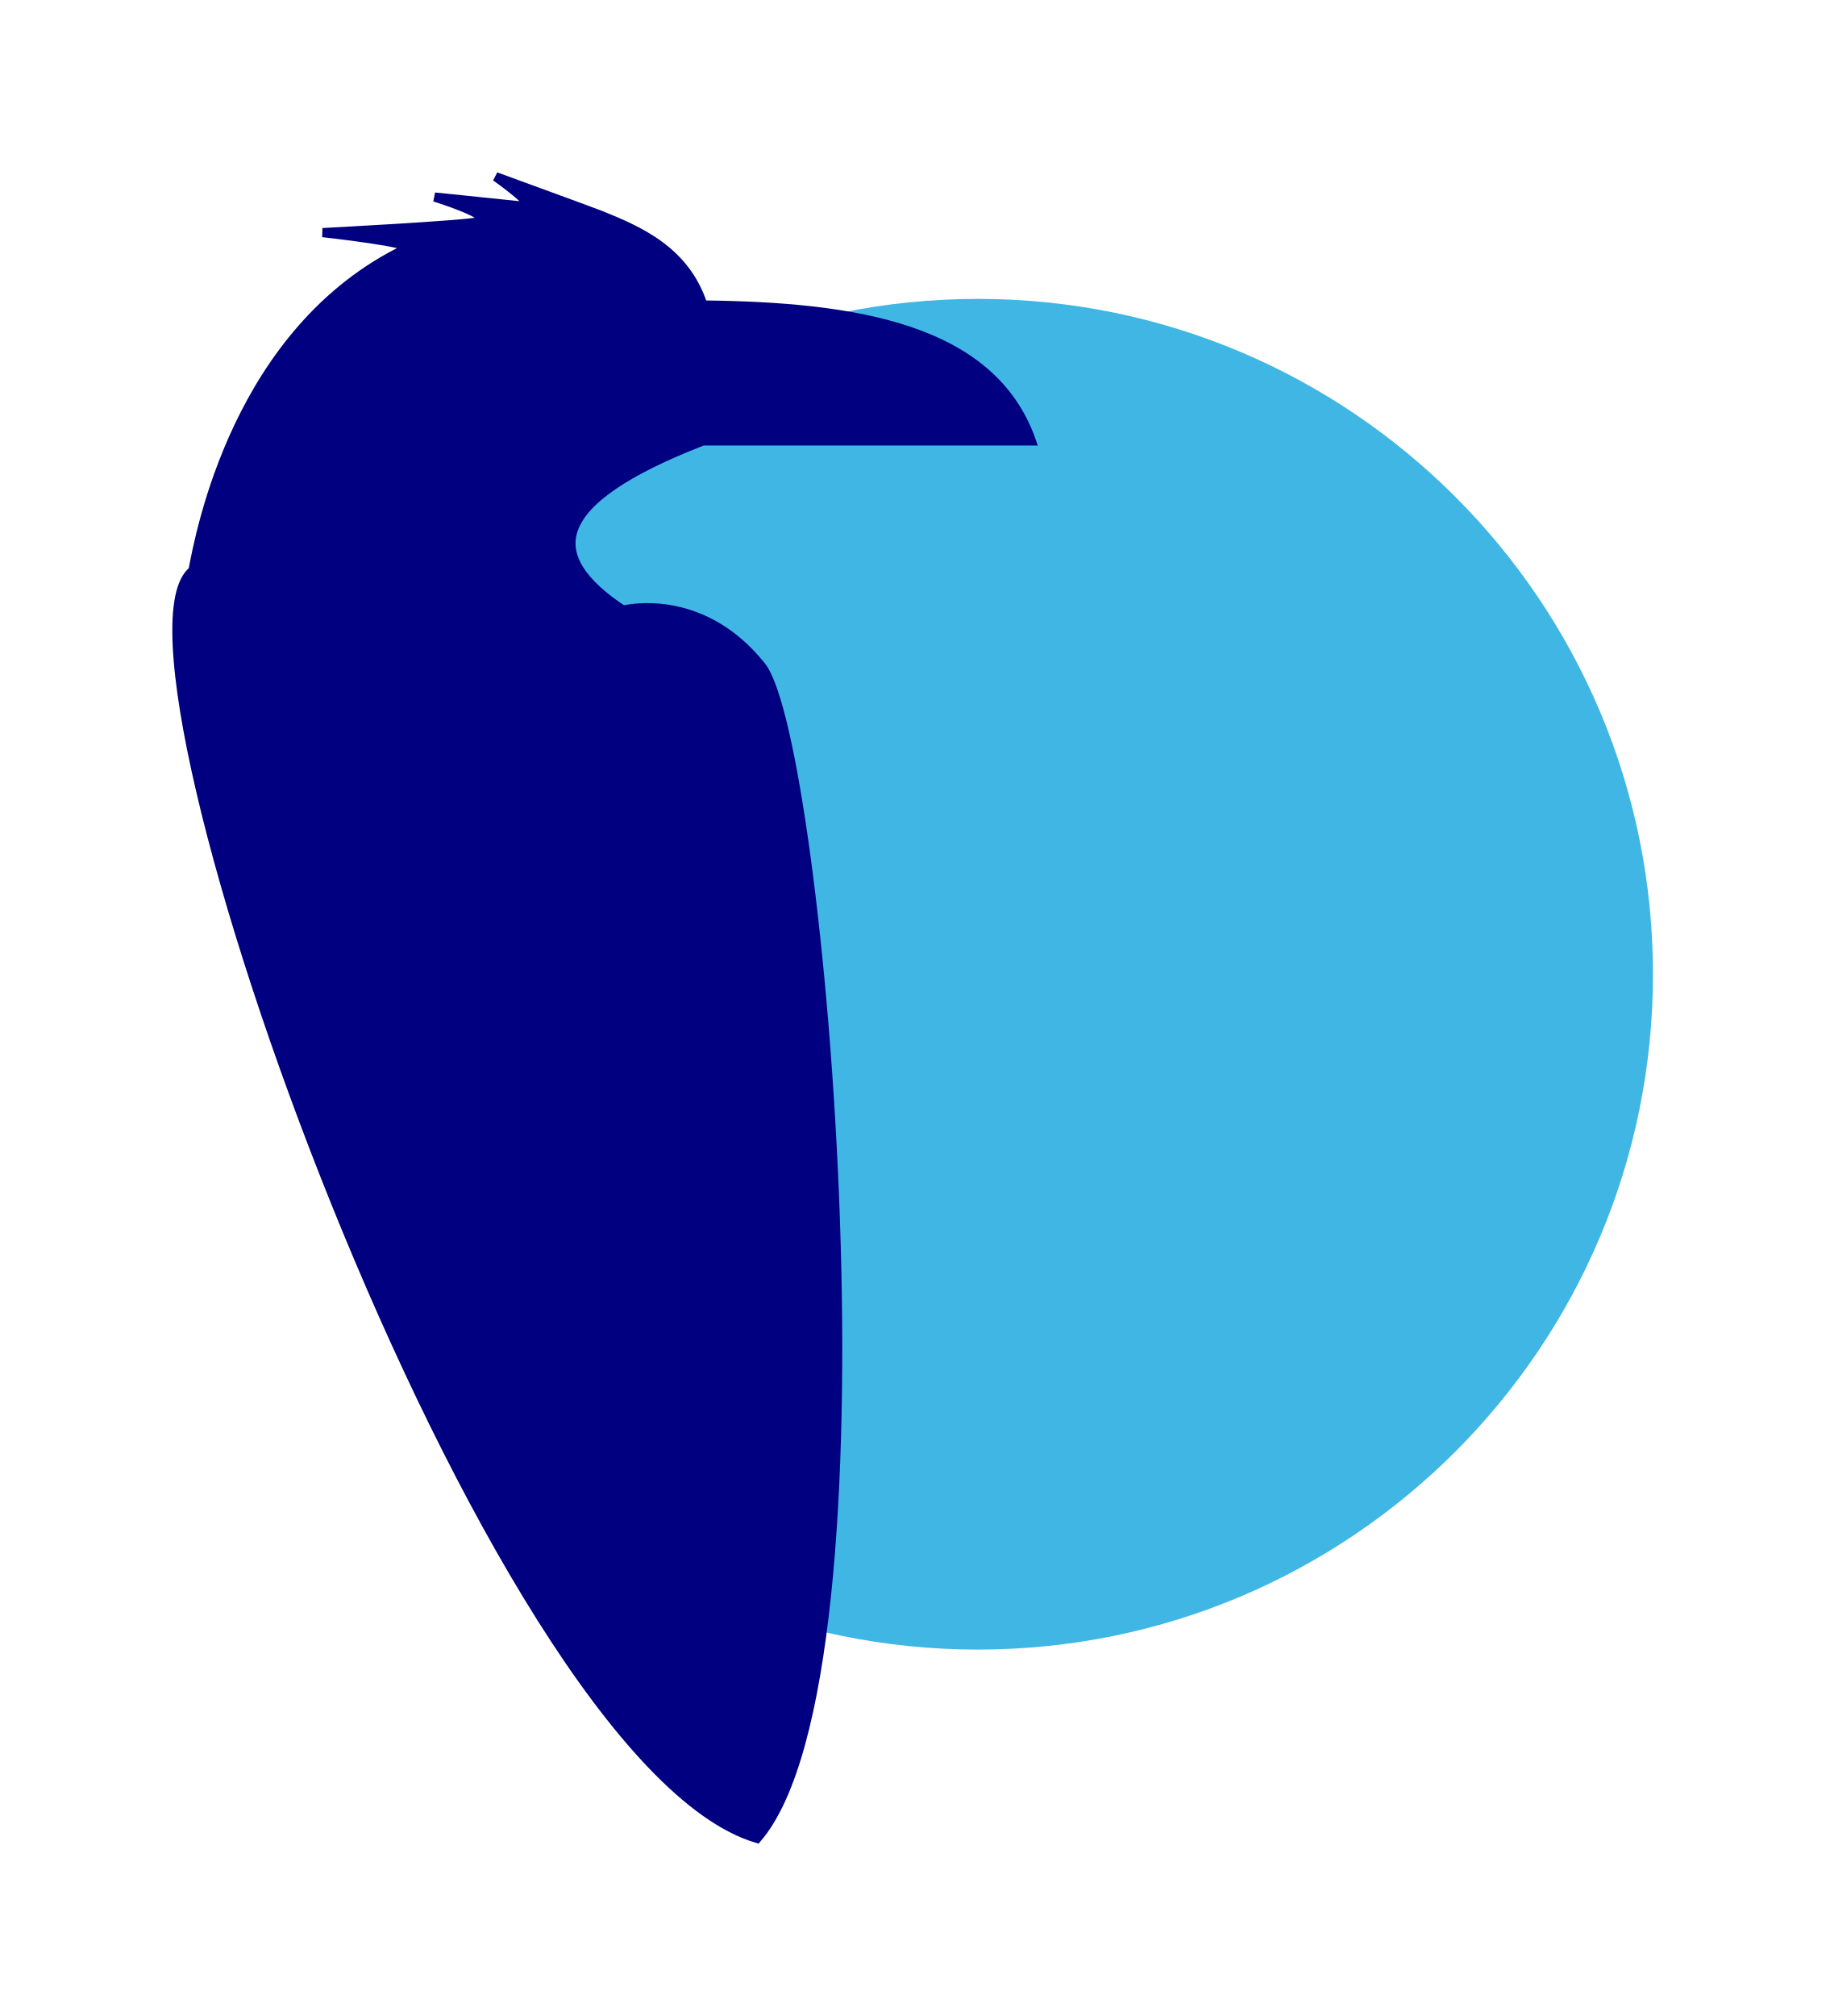
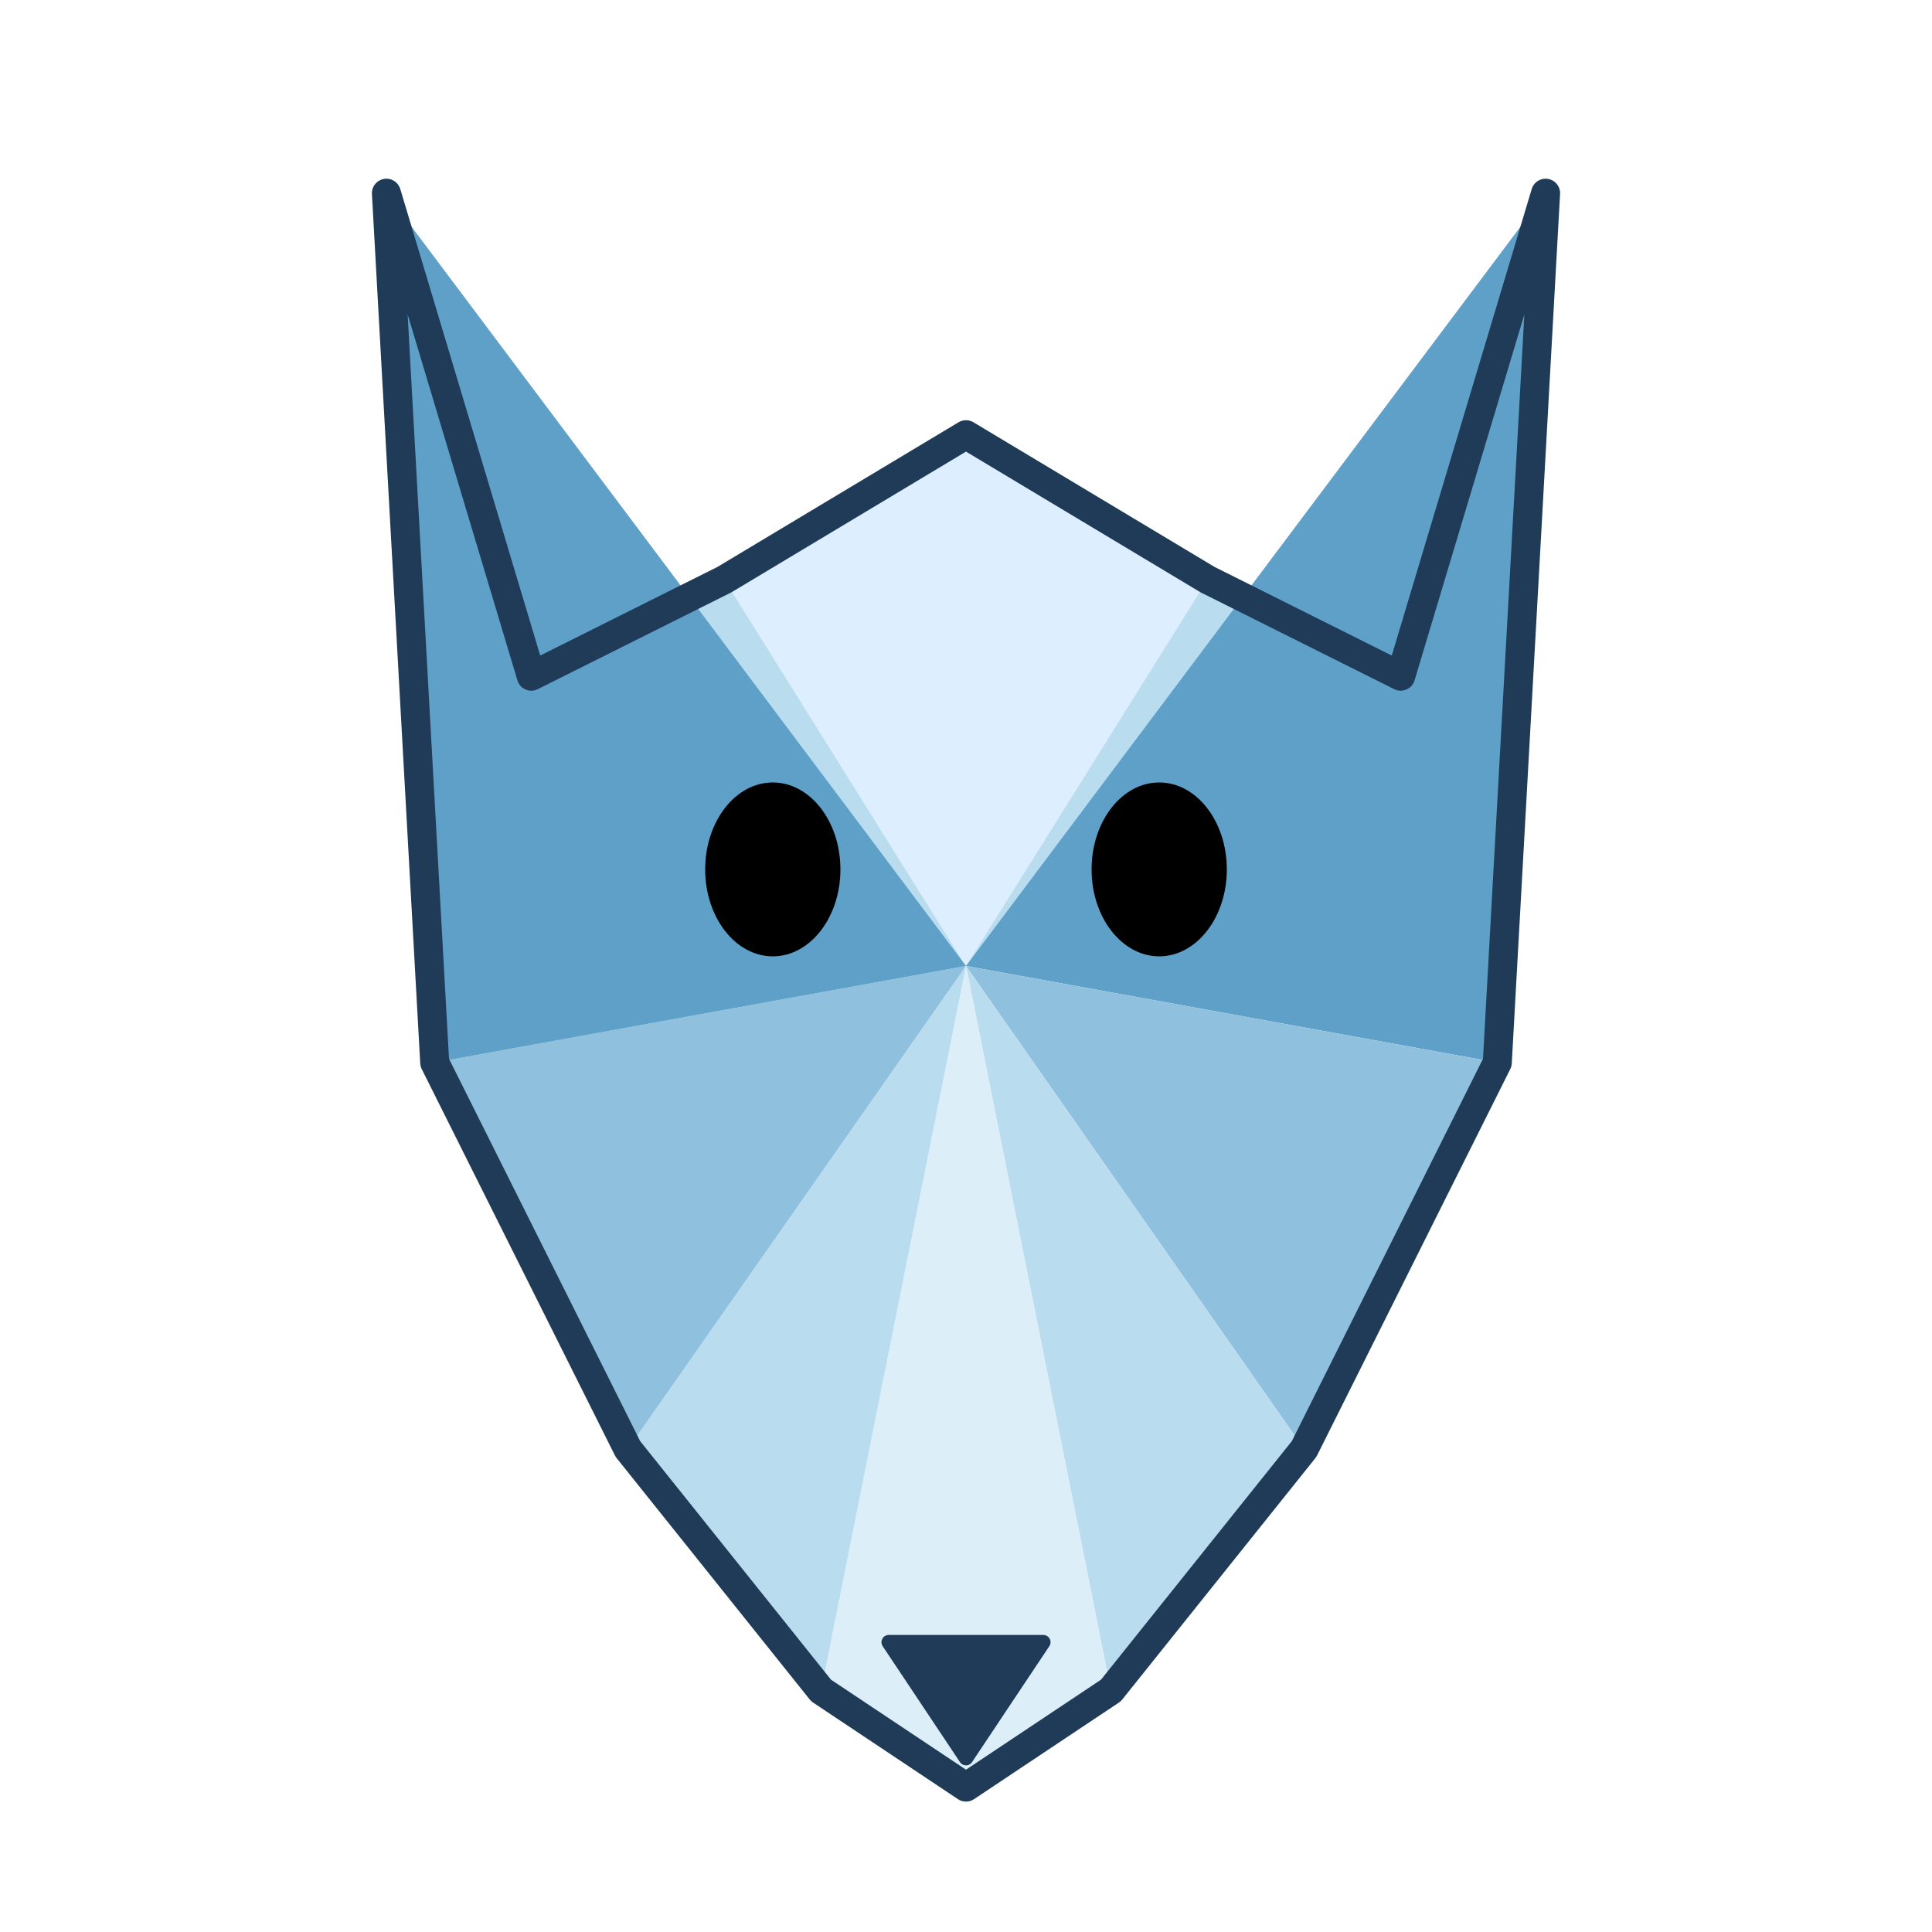
- <svg xmlns="http://www.w3.org/2000/svg" width="52.962mm" height="58.479mm" viewBox="0 0 52.962 58.479" version="1.1" id="svg8">
-   <defs id="defs2" />
-   <g id="layer1" transform="translate(-63.42259,-138.9739)">
-     <circle style="fill:#3fb6e4;fill-opacity:1;stroke:none;stroke-width:0.529;stroke-miterlimit:4;stroke-dasharray:none;stroke-dashoffset:0;stroke-opacity:1" id="path815" cx="91.794" cy="167.234" r="19.59" />
-     <path style="fill:#000080;stroke:#000080;stroke-width:0.265px;stroke-linecap:butt;stroke-linejoin:miter;stroke-opacity:1" d="m 69.02,155.528 c 0.201,-1.037 1.271,-6.996 6.207,-9.35 0.314,-0.15 -2.442,-0.457 -2.442,-0.457 0,0 4.145,-0.216 4.525,-0.316 0.558,-0.146 -1.276,-0.715 -1.276,-0.715 0,0 1.33,0.133 2.603,0.268 0.465,0.049 -0.831,-0.859 -0.831,-0.859 0,0 2.906,1.062 3.039,1.116 1.077,0.439 2.451,1.005 2.973,2.606 4.34,0.047 8.37,0.638 9.53,3.943 h -9.53 c -4.506,1.745 -4.698,3.334 -2.317,4.91 -3.519,1.549 -12.479,-1.145 -12.479,-1.145 z" id="path819" />
-     <path style="fill:#000080;stroke:#000080;stroke-width:0.265px;stroke-linecap:butt;stroke-linejoin:miter;stroke-opacity:1" d="m 69.02,155.528 c -2.92,2.303 8.554,34.443 16.368,36.774 4.144,-4.815 1.872,-31.812 0.123,-34.004 -1.771,-2.219 -4.011,-1.625 -4.011,-1.625 z" id="path851" />
-   </g>
+ <svg xmlns="http://www.w3.org/2000/svg" viewBox="0 0 200 200">
+   <path class="facet" fill="#dceef7" d="M100 100 40 20l15 50z" />
+   <path class="facet" fill="#b9dcee" d="M100 100 55 70l20-10z" />
+   <path class="facet" fill="#dceeff" d="M100 100 75 60l25-15zm0 0V45l25 15z" />
+   <path class="facet" fill="#b9dcee" d="m100 100 25-40 20 10z" />
+   <path class="facet" fill="#5fa0c9" d="m100 100 60-80-5 90z" />
+   <path class="facet" fill="#8fc1de" d="m100 100 55 10-20 40z" />
+   <path class="facet" fill="#b9dcee" d="m100 100 35 50-20 25z" />
+   <path class="facet" fill="#dceef7" d="m100 100 15 75-15 10zm0 0v85l-15-10z" />
+   <path class="facet" fill="#b9dcee" d="m100 100-15 75-20-25z" />
+   <path class="facet" fill="#8fc1de" d="m100 100-35 50-20-40z" />
+   <path class="facet" fill="#5fa0c9" d="m100 100-55 10-5-90z" />
+   <path fill="none" stroke="#1f3b57" stroke-width="3" stroke-linejoin="round" d="m40 20 15 50 20-10 25-15 25 15 20 10 15-50-5 90-20 40-20 25-15 10-15-10-20-25-20-40z" />
+   <ellipse cx="80" cy="90" rx="7" ry="9" />
+   <ellipse cx="120" cy="90" rx="7" ry="9" />
+   <path fill="#1f3b57" stroke="#1f3b57" stroke-width="1.5" stroke-linejoin="round" d="M92 170h16l-8 12z" />
</svg>
